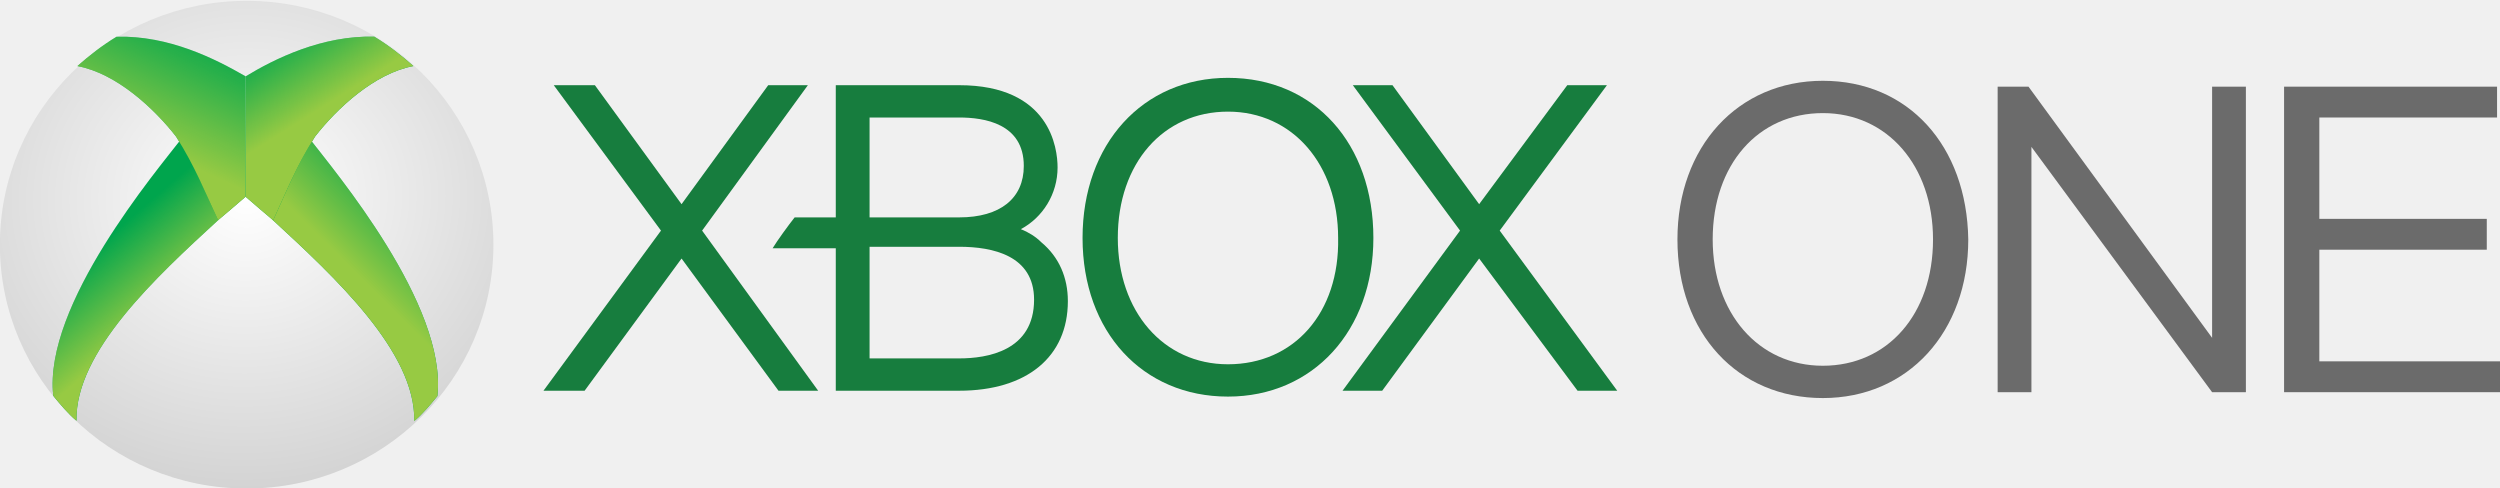
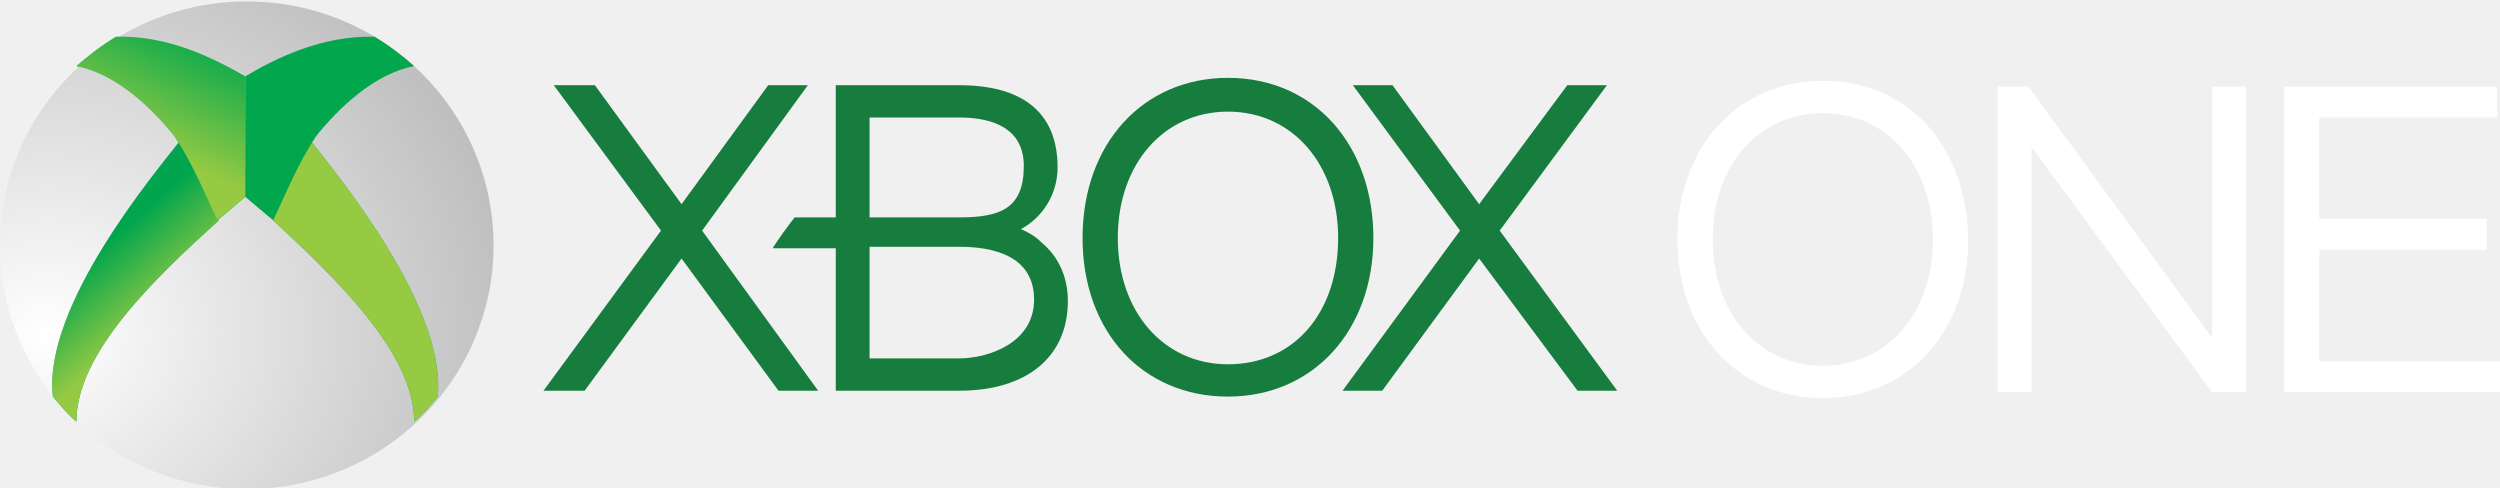
- <svg xmlns="http://www.w3.org/2000/svg" version="1.1" id="svg3009" x="0px" y="0px" viewBox="0 0 170.2 33.2" style="enable-background:new 0 0 170.2 33.2;" xml:space="preserve">
-   <style type="text/css">
- 	.st0{fill:#6B6B6B;}
- 	.st1{fill:#177D3E;}
- 	.st2{fill:url(#path3033_2_);}
- 	.st3{fill:#00A54D;}
- 	.st4{fill:url(#path3990_2_);}
- 	.st5{fill:#02A74D;}
- 	.st6{fill:url(#path4000_2_);}
- 	.st7{fill:url(#path4031_2_);}
- 	.st8{fill:url(#path4039_2_);}
- </style>
-   <g id="g4201">
-     <path id="path3017" class="st0" d="M124.1,5.5c-5.8,0-9.9,4.5-9.9,10.8c0,6.4,4.1,10.8,9.9,10.8c5.8,0,9.9-4.5,9.9-10.8   C133.9,9.9,129.9,5.5,124.1,5.5 M124.1,24.9c-4.4,0-7.5-3.6-7.5-8.6c0-5.1,3.1-8.6,7.5-8.6c4.4,0,7.5,3.6,7.5,8.6   C131.6,21.4,128.5,24.9,124.1,24.9" />
-     <polygon id="polygon3015" class="st0" points="150.6,5.9 150.6,23 138.1,5.9 136,5.9 136,26.7 138.3,26.7 138.3,10 150.6,26.7    152.9,26.7 152.9,5.9  " />
-     <polygon id="polygon3019" class="st0" points="157.9,24.6 157.9,17 169.3,17 169.3,14.9 157.9,14.9 157.9,8 170,8 170,5.9    155.5,5.9 155.5,26.7 170.2,26.7 170.2,24.6  " />
-   </g>
-   <polygon id="polygon3021_1_" class="st1" points="107.4,26.6 100.7,17.6 94.1,26.6 91.4,26.6 99.4,15.7 92.1,5.8 94.8,5.8   100.7,13.9 106.7,5.8 109.4,5.8 102.1,15.7 110.1,26.6 " />
-   <path id="path3023_1_" class="st1" d="M70.9,16.5c-0.4-0.4-0.9-0.7-1.4-0.9c1.5-0.8,2.5-2.4,2.5-4.2c0-1.3-0.5-5.6-6.7-5.6h-8.4v9  h-2.8c-0.4,0.5-1.2,1.6-1.5,2.1h4.3v9.7h8.4c4.6,0,7.4-2.3,7.4-6.1C72.7,18.9,72.1,17.5,70.9,16.5 M59.2,8h6.1  c1.7,0,4.4,0.4,4.4,3.3c0,2.2-1.6,3.5-4.4,3.5h-6.1V8z M65.3,24.4h-6.1v-7.6h6.1c2.3,0,5.1,0.6,5.1,3.6  C70.4,23.9,67.2,24.4,65.3,24.4" />
-   <path id="path3025_1_" class="st1" d="M83.6,5.3c-5.8,0-9.9,4.5-9.9,10.9S77.8,27,83.6,27s9.9-4.5,9.9-10.8  C93.5,9.8,89.5,5.3,83.6,5.3 M83.6,24.8c-4.4,0-7.5-3.6-7.5-8.6c0-5.1,3.1-8.6,7.5-8.6s7.5,3.6,7.5,8.6  C91.2,21.3,88.1,24.8,83.6,24.8" />
-   <polygon id="polygon3027_1_" class="st1" points="55.7,26.6 47.8,15.7 55,5.8 52.3,5.8 46.4,13.9 40.5,5.8 37.7,5.8 45,15.7   37,26.6 39.8,26.6 46.4,17.6 53,26.6 " />
-   <g id="g3055_1_" transform="translate(-1.283333,0.9333333)">
-     <g id="g3923_1_" transform="matrix(-1,0,0,1,61.71505,-34.92708)">
- 	</g>
-     <g id="g4049_1_">
-       <g id="g4160_1_" transform="translate(-2.125,35.625)">
-         <radialGradient id="path3033_2_" cx="-15.886" cy="125.153" r="14.35" gradientTransform="matrix(-5.123986e-02 8.0198 8.7538 -5.211698e-02 -1076.182 110.8232)" gradientUnits="userSpaceOnUse">
-           <stop offset="0" style="stop-color:#FFFFFF" />
-           <stop offset="1" style="stop-color:#000000" />
-         </radialGradient>
-         <ellipse id="path3033_1_" class="st2" cx="20.2" cy="-19.9" rx="16.8" ry="16.6" />
-         <g id="g4126_1_" transform="matrix(0.9801532,0,0,0.998212,0.4203152,0.1783006)">
-           <g id="g4010_1_" transform="matrix(1.007501,0,0,1.000843,-0.237098,0.02715301)">
-             <g id="g3951_1_">
-               <g id="g3917_1_" transform="translate(1.334375,-34.92708)">
-                 <path id="path3900_1_" class="st3" d="M14.5,7.5         c-1.8,2.3-9.6,11.4-8.9,17.6c0.5,0.6,1,1.2,1.6,1.7C7.1,22.1,12.7,17,17,13.1L14.5,7.5z" />
-               </g>
-               <g id="g3988_1_" transform="translate(1.334375,-34.92708)">
-                 <linearGradient id="path3990_2_" gradientUnits="userSpaceOnUse" x1="-1.572" y1="261.358" x2="-5.527" y2="256.717" gradientTransform="matrix(0.9949 0 0 0.9999 14.3052 -241.9071)">
-                   <stop offset="0" style="stop-color:#97CA43" />
-                   <stop offset="1" style="stop-color:#97CA43;stop-opacity:0" />
-                 </linearGradient>
-                 <path id="path3990_1_" class="st4" d="M14.5,7.5         c-1.8,2.3-9.6,11.4-8.9,17.6c0.5,0.6,1,1.2,1.6,1.7C7.1,22.1,12.7,17,17,13.1L14.5,7.5z" />
-               </g>
-               <g id="g3888_1_" transform="translate(1.196189,-34.89572)">
-                 <g id="g3876_1_">
-                   <path id="path3089_1_" class="st5" d="M10.1,0.6          c-1,0.6-1.9,1.3-2.7,2c2.7,0.5,5.3,2.9,6.8,4.8c1.3,2,2,3.8,2.9,5.7c0.6-0.5,1.2-1,1.9-1.6V3.3C16.9,2.1,13.7,0.5,10.1,0.6          L10.1,0.6z" />
-                   <linearGradient id="path4000_2_" gradientUnits="userSpaceOnUse" x1="-1.33" y1="250.207" x2="2.294" y2="242.164" gradientTransform="matrix(0.9949 0 0 0.9999 14.0285 -241.9071)">
-                     <stop offset="0" style="stop-color:#97CA43" />
-                     <stop offset="1" style="stop-color:#97CA43;stop-opacity:0" />
-                   </linearGradient>
-                   <path id="path4000_1_" class="st6" d="M10.1,0.6          c-1,0.6-1.9,1.3-2.7,2c2.7,0.5,5.3,2.9,6.8,4.8c1.3,2,2,3.8,2.9,5.7c0.6-0.5,1.2-1,1.9-1.6V3.3C16.9,2.1,13.7,0.5,10.1,0.6          L10.1,0.6z" />
+ <svg xmlns="http://www.w3.org/2000/svg" version="1.1" viewBox="0 0 170.2 33.2">
+   <defs>
+     <style>
+       .cls-1 {
+         fill: #02a74d;
+       }
+ 
+       .cls-1, .cls-2, .cls-3, .cls-4, .cls-5, .cls-6, .cls-7, .cls-8, .cls-9 {
+         stroke-width: 0px;
+       }
+ 
+       .cls-2 {
+         fill: url(#_무제_그라디언트_3);
+       }
+ 
+       .cls-3 {
+         fill: #177d3e;
+       }
+ 
+       .cls-4 {
+         fill: url(#_무제_그라디언트_5);
+       }
+ 
+       .cls-5 {
+         fill: url(#_무제_그라디언트_2);
+       }
+ 
+       .cls-6 {
+         fill: #00a54d;
+       }
+ 
+       .cls-7 {
+         fill: url(#_무제_그라디언트);
+       }
+ 
+       .cls-8 {
+         fill: #fff;
+       }
+ 
+       .cls-9 {
+         fill: url(#_무제_그라디언트_4);
+       }
+     </style>
+     <radialGradient id="_무제_그라디언트" data-name="무제 그라디언트" cx="-507.9" cy="341.2" fx="-507.9" fy="341.2" r="14.4" gradientTransform="translate(2977.5 4068.7) rotate(90.4) scale(8 8.8) skewX(.8)" gradientUnits="userSpaceOnUse">
+       <stop offset="0" stop-color="#fff" />
+       <stop offset="1" stop-color="#000" />
+     </radialGradient>
+     <linearGradient id="_무제_그라디언트_2" data-name="무제 그라디언트 2" x1="8.3" y1="-225.9" x2="4.3" y2="-221.3" gradientTransform="translate(2.5 -204.4) scale(1 -1)" gradientUnits="userSpaceOnUse">
+       <stop offset="0" stop-color="#97ca43" />
+       <stop offset="1" stop-color="#97ca43" stop-opacity="0" />
+     </linearGradient>
+     <linearGradient id="_무제_그라디언트_3" data-name="무제 그라디언트 3" x1="8.5" y1="-214.7" x2="12.1" y2="-206.7" gradientTransform="translate(2.1 -204.3) scale(1 -1)" gradientUnits="userSpaceOnUse">
+       <stop offset="0" stop-color="#97ca43" />
+       <stop offset="1" stop-color="#97ca43" stop-opacity="0" />
+     </linearGradient>
+     <linearGradient id="_무제_그라디언트_4" data-name="무제 그라디언트 4" x1="-3958.5" y1="-221.1" x2="-3963.6" y2="-215.8" gradientTransform="translate(-3826.2 -202.4) rotate(-180) scale(1 1)" gradientUnits="userSpaceOnUse">
+       <stop offset="0" stop-color="#97ca43" />
+       <stop offset="1" stop-color="#97ca43" stop-opacity="0" />
+     </linearGradient>
+     <linearGradient id="_무제_그라디언트_5" data-name="무제 그라디언트 5" x1="-3955.2" y1="-209.6" x2="-3952.1" y2="-204.6" gradientTransform="translate(-3826.1 -202.4) rotate(-180) scale(1 1)" gradientUnits="userSpaceOnUse">
+       <stop offset="0" stop-color="#97ca43" />
+       <stop offset="1" stop-color="#97ca43" stop-opacity="0" />
+     </linearGradient>
+   </defs>
+   <g id="svg3009">
+     <g id="g4201">
+       <path id="path3017" class="cls-8" d="M124.1,5.5c-5.8,0-9.9,4.5-9.9,10.8s4.1,10.8,9.9,10.8,9.9-4.5,9.9-10.8c-.1-6.4-4.1-10.8-9.9-10.8M124.1,24.9c-4.4,0-7.5-3.6-7.5-8.6s3.1-8.6,7.5-8.6,7.5,3.6,7.5,8.6-3.1,8.6-7.5,8.6" />
+       <polygon id="polygon3015" class="cls-8" points="150.6 5.9 150.6 23 138.1 5.9 136 5.9 136 26.7 138.3 26.7 138.3 10 150.6 26.7 152.9 26.7 152.9 5.9 150.6 5.9" />
+       <polygon id="polygon3019" class="cls-8" points="157.9 24.6 157.9 17 169.3 17 169.3 14.9 157.9 14.9 157.9 8 170 8 170 5.9 155.5 5.9 155.5 26.7 170.2 26.7 170.2 24.6 157.9 24.6" />
+     </g>
+     <polygon id="polygon3021" class="cls-3" points="107.4 26.6 100.7 17.6 94.1 26.6 91.4 26.6 99.4 15.7 92.1 5.8 94.8 5.8 100.7 13.9 106.7 5.8 109.4 5.8 102.1 15.7 110.1 26.6 107.4 26.6" />
+     <path id="path3023" class="cls-3" d="M70.9,16.5c-.4-.4-.9-.7-1.4-.9,1.5-.8,2.5-2.4,2.5-4.2s-.5-5.6-6.7-5.6h-8.4v9h-2.8c-.4.5-1.2,1.6-1.5,2.1h4.3v9.7h8.4c4.6,0,7.4-2.3,7.4-6.1,0-1.6-.6-3-1.8-4M59.2,8h6.1c1.7,0,4.4.4,4.4,3.3s-1.6,3.5-4.4,3.5h-6.1s0-6.8,0-6.8ZM65.3,24.4h-6.1v-7.6h6.1c2.3,0,5.1.6,5.1,3.6s-3.2,4-5.1,4" />
+     <path id="path3025" class="cls-3" d="M83.6,5.3c-5.8,0-9.9,4.5-9.9,10.9s4.1,10.8,9.9,10.8,9.9-4.5,9.9-10.8-4-10.9-9.9-10.9M83.6,24.8c-4.4,0-7.5-3.6-7.5-8.6s3.1-8.6,7.5-8.6,7.5,3.6,7.5,8.6c0,5.1-3,8.6-7.5,8.6" />
+     <polygon id="polygon3027" class="cls-3" points="55.7 26.6 47.8 15.7 55 5.8 52.3 5.8 46.4 13.9 40.5 5.8 37.7 5.8 45 15.7 37 26.6 39.8 26.6 46.4 17.6 53 26.6 55.7 26.6" />
+     <g id="g3055">
+       <g id="g4049">
+         <g id="g4160">
+           <ellipse id="path3033" class="cls-7" cx="16.8" cy="16.7" rx="16.8" ry="16.6" />
+           <g id="g4126">
+             <g id="g4010">
+               <g id="g3951">
+                 <g id="g3917">
+                   <path id="path3900" class="cls-6" d="M12.4,9.4c-1.8,2.3-9.5,11.4-8.8,17.6.5.6,1,1.2,1.6,1.7,0-4.7,5.4-9.8,9.7-13.7l-2.5-5.6Z" />
+                 </g>
+                 <g id="g3988">
+                   <path id="path3990" class="cls-5" d="M12.4,9.4c-1.8,2.3-9.5,11.4-8.8,17.6.5.6,1,1.2,1.6,1.7,0-4.7,5.4-9.8,9.7-13.7l-2.5-5.6Z" />
+                 </g>
+                 <g id="g3888">
+                   <g id="g3876">
+                     <path id="path3089" class="cls-1" d="M7.9,2.5c-1,.6-1.9,1.3-2.7,2,2.7.5,5.2,2.9,6.7,4.8,1.3,2,2,3.8,2.9,5.7.6-.5,1.2-1,1.9-1.6V5.2c-2.1-1.2-5.2-2.8-8.8-2.7h0Z" />
+                     <path id="path4000" class="cls-2" d="M7.9,2.5c-1,.6-1.9,1.3-2.7,2,2.7.5,5.2,2.9,6.7,4.8,1.3,2,2,3.8,2.9,5.7.6-.5,1.2-1,1.9-1.6V5.2c-2.1-1.2-5.2-2.8-8.8-2.7h0Z" />
+                   </g>
                </g>
              </g>
            </g>
-           </g>
-           <g id="g4021_1_" transform="matrix(-1.004167,0,0,1.001685,63.48779,0.05361018)">
-             <g id="g4023_1_">
-               <g id="g4025_1_" transform="translate(1.334375,-34.92708)">
-                 <path id="path4027_1_" class="st3" d="M37.5,7.5         c-1.8,2.3-9.6,11.4-8.9,17.6c0.5,0.6,1,1.2,1.6,1.7c-0.1-4.7,5.5-9.8,9.8-13.7L37.5,7.5z" />
-               </g>
-               <g id="g4029_1_" transform="translate(1.334375,-34.92708)">
-                 <linearGradient id="path4031_2_" gradientUnits="userSpaceOnUse" x1="-2836.295" y1="259.13" x2="-2841.453" y2="253.806" gradientTransform="matrix(0.9884 0 0 1.0016 2835.9 -241.1152)">
-                   <stop offset="0" style="stop-color:#97CA43" />
-                   <stop offset="1" style="stop-color:#97CA43;stop-opacity:0" />
-                 </linearGradient>
-                 <path id="path4031_1_" class="st7" d="M37.5,7.5         c-1.8,2.3-9.6,11.4-8.9,17.6c0.5,0.6,1,1.2,1.6,1.7c-0.1-4.7,5.5-9.8,9.8-13.7L37.5,7.5z" />
-               </g>
-               <g id="g4033_1_" transform="translate(1.196189,-34.89572)">
-                 <g id="g4035_1_">
-                   <path id="path4037_1_" class="st5" d="M33.1,0.6          c-1,0.6-1.9,1.3-2.7,2c2.7,0.5,5.3,2.9,6.8,4.8c1.3,2,2,3.8,2.9,5.7c0.6-0.5,1.2-1,1.9-1.6V3.3C40,2.1,36.7,0.5,33.1,0.6          C33.1,0.6,33.1,0.6,33.1,0.6z" />
-                   <linearGradient id="path4039_2_" gradientUnits="userSpaceOnUse" x1="-2830.627" y1="247.003" x2="-2827.531" y2="241.96" gradientTransform="matrix(0.9884 0 0 1.0016 2835.902 -241.1152)">
-                     <stop offset="0" style="stop-color:#97CA43" />
-                     <stop offset="1" style="stop-color:#97CA43;stop-opacity:0" />
-                   </linearGradient>
-                   <path id="path4039_1_" class="st8" d="M33.1,0.6          c-1,0.6-1.9,1.3-2.7,2c2.7,0.5,5.3,2.9,6.8,4.8c1.3,2,2,3.8,2.9,5.7c0.6-0.5,1.2-1,1.9-1.6V3.3C40,2.1,36.7,0.5,33.1,0.6          C33.1,0.6,33.1,0.6,33.1,0.6z" />
+             <g id="g4021">
+               <g id="g4023">
+                 <g id="g4025">
+                   <path id="path4027" class="cls-6" d="M21,9.4c1.8,2.3,9.4,11.4,8.8,17.6-.5.6-1,1.2-1.6,1.7,0-4.7-5.4-9.8-9.6-13.7l2.5-5.6Z" />
+                 </g>
+                 <g id="g4029">
+                   <path id="path4031" class="cls-9" d="M21,9.4c1.8,2.3,9.4,11.4,8.8,17.6-.5.6-1,1.2-1.6,1.7,0-4.7-5.4-9.8-9.6-13.7l2.5-5.6Z" />
+                 </g>
+                 <g id="g4033">
+                   <g id="g4035">
+                     <path id="path4037" class="cls-1" d="M25.5,2.5c1,.6,1.9,1.3,2.7,2-2.7.5-5.2,2.9-6.7,4.8-1.3,2-2,3.8-2.9,5.7-.6-.5-1.2-1-1.9-1.6V5.2c2-1.2,5.2-2.8,8.8-2.7h0Z" />
+                     <path id="path4039" class="cls-4" d="M25.5,2.5c1,.6,1.9,1.3,2.7,2-2.7.5-5.2,2.9-6.7,4.8-1.3,2-2,3.8-2.9,5.7-.6-.5-1.2-1-1.9-1.6V5.2c2-1.2,5.2-2.8,8.8-2.7h0Z" />
+                   </g>
                </g>
              </g>
            </g>
          </g>
        </g>
      </g>
    </g>
  </g>
</svg>
